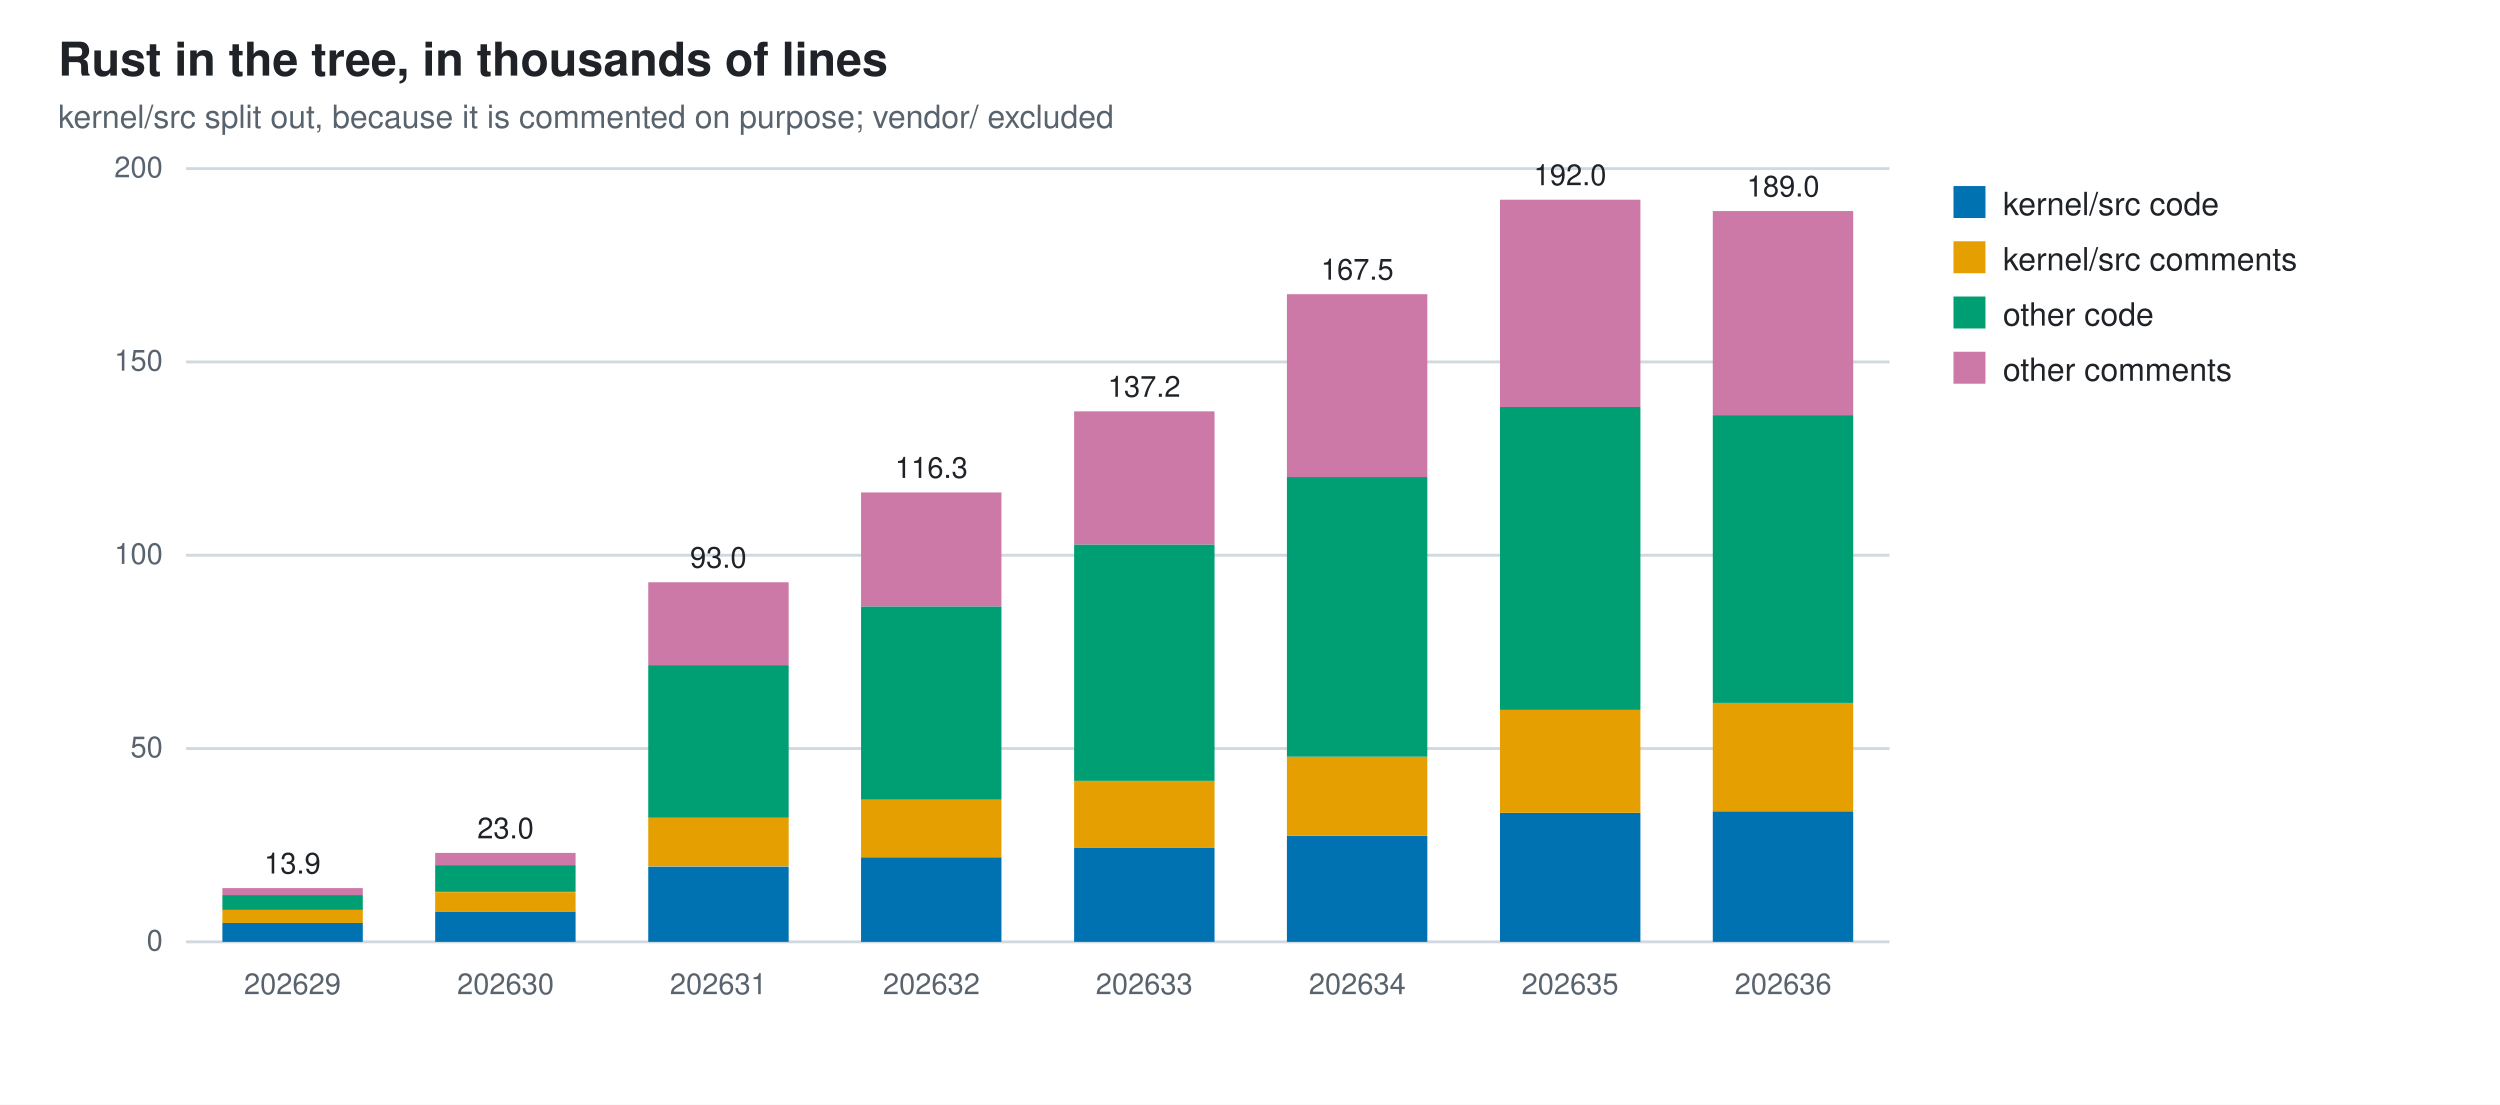
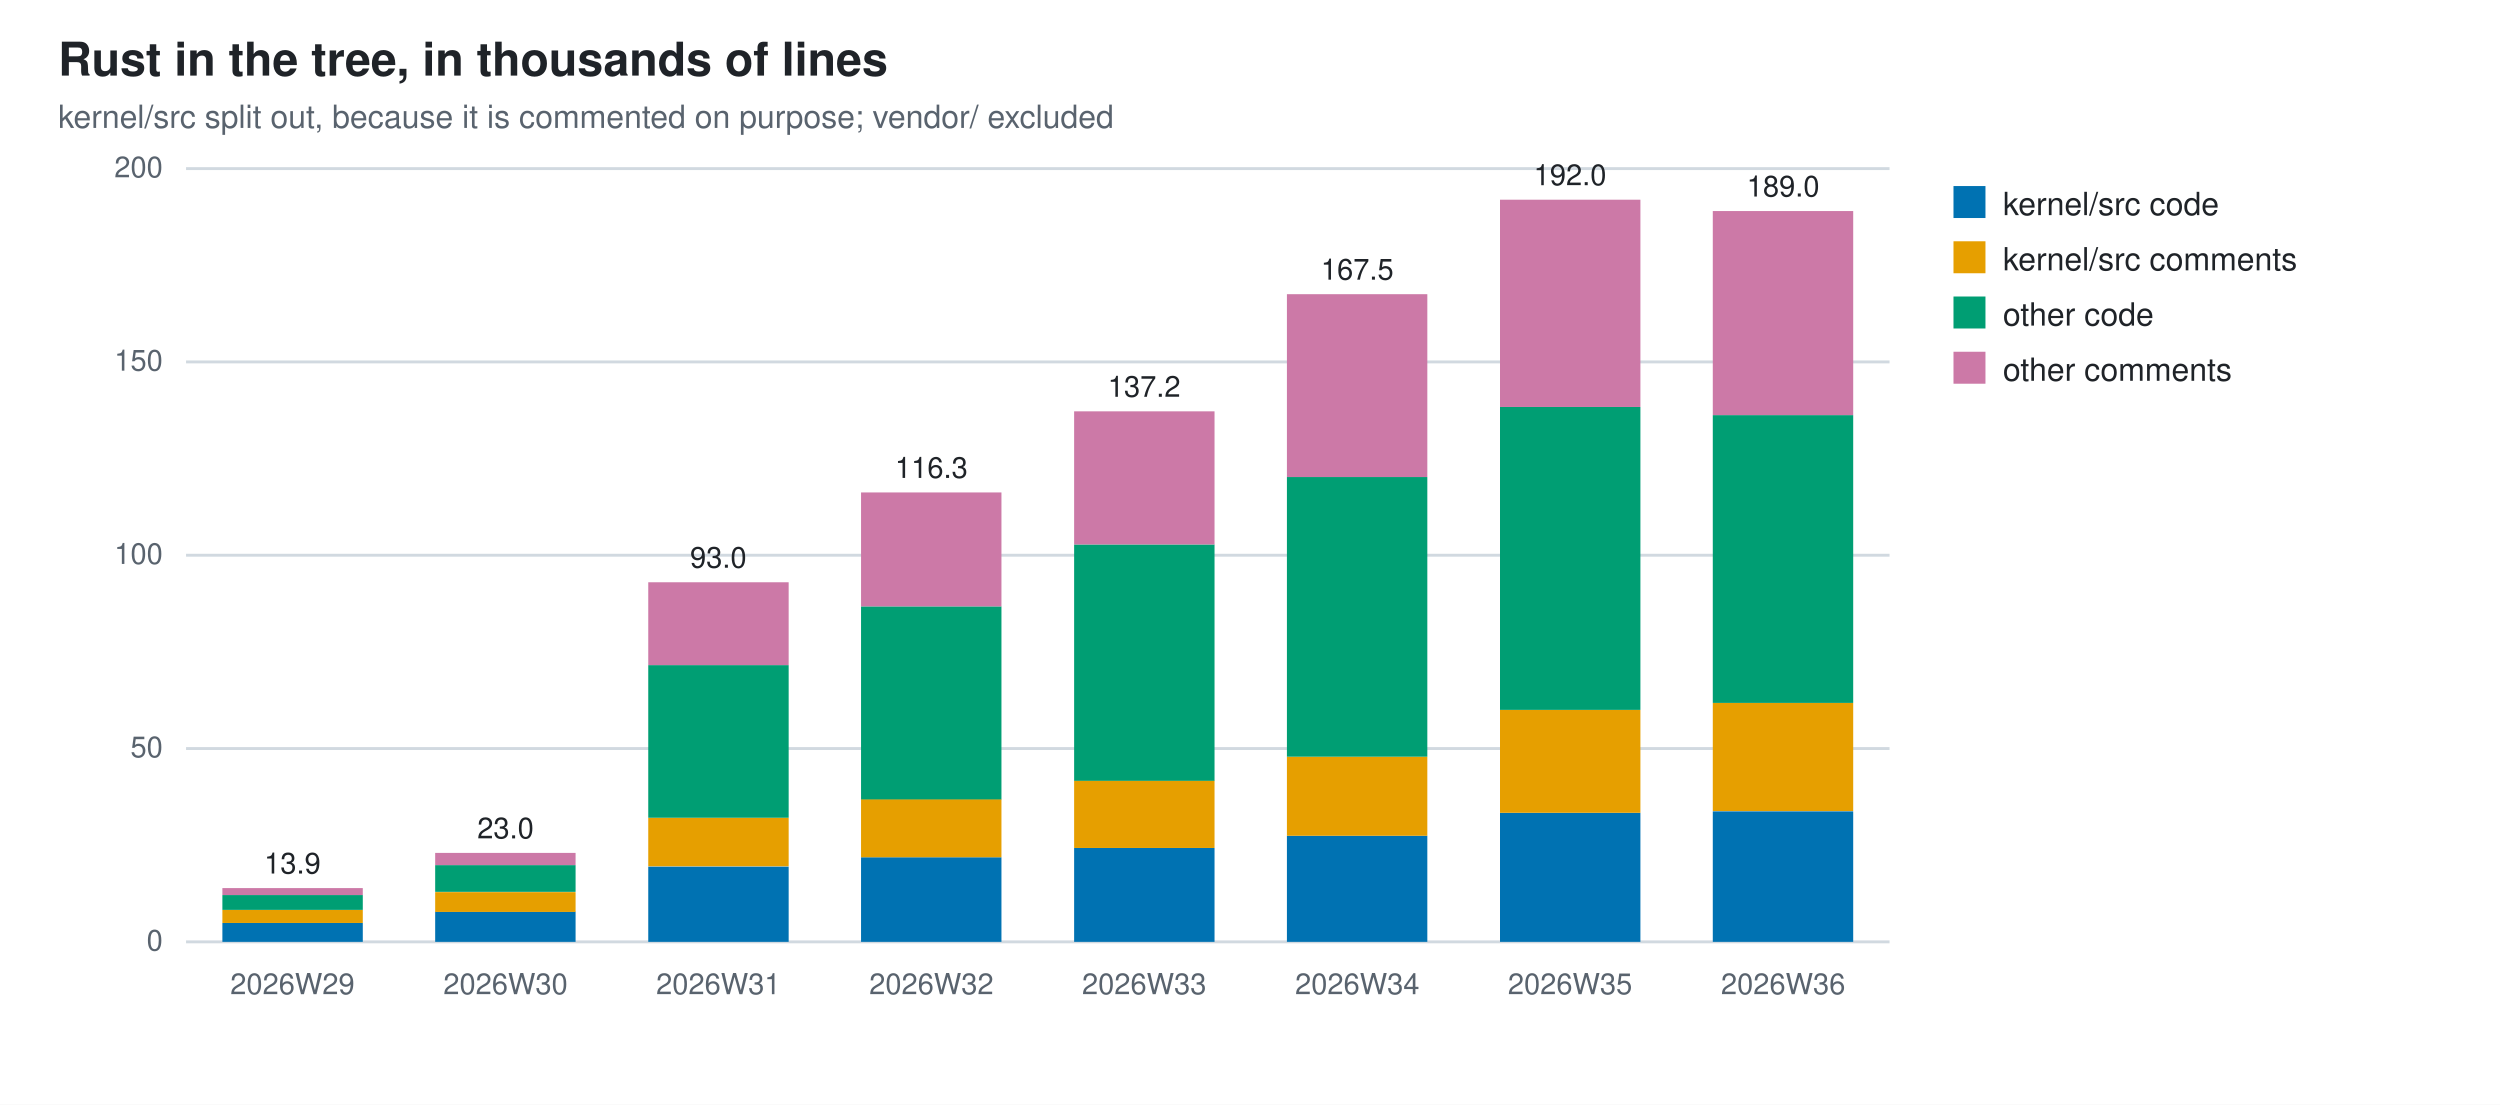
<svg xmlns="http://www.w3.org/2000/svg" width="860" height="380" viewBox="0 0 860 380" role="img" aria-label="Rust in the tree, in thousands of lines">
  <style>
  .bg{fill:#ffffff} .fg{fill:#1f2328} .mut{fill:#59636e} .grid{stroke:#d1d9e0}
  @media (prefers-color-scheme: dark){
    .bg{fill:#0d1117} .fg{fill:#e6edf3} .mut{fill:#9198a1} .grid{stroke:#30363d}}
  text{font-family:-apple-system,BlinkMacSystemFont,"Segoe UI",Helvetica,Arial,sans-serif}
</style>
  <rect class="bg" width="860" height="380" />
  <text class="fg" x="20" y="26" font-size="16" font-weight="600">Rust in the tree, in thousands of lines</text>
  <text class="mut" x="20" y="44" font-size="11">kernel/src split out, because it is commented on purpose; vendor/ excluded</text>
  <line class="grid" x1="64" y1="324.0" x2="650.0" y2="324.0" stroke-width="1" />
  <text class="mut" x="56" y="327.0" font-size="10" text-anchor="end">0</text>
  <line class="grid" x1="64" y1="257.5" x2="650.0" y2="257.5" stroke-width="1" />
  <text class="mut" x="56" y="260.5" font-size="10" text-anchor="end">50</text>
  <line class="grid" x1="64" y1="191.0" x2="650.0" y2="191.0" stroke-width="1" />
  <text class="mut" x="56" y="194.0" font-size="10" text-anchor="end">100</text>
  <line class="grid" x1="64" y1="124.5" x2="650.0" y2="124.5" stroke-width="1" />
  <text class="mut" x="56" y="127.5" font-size="10" text-anchor="end">150</text>
  <line class="grid" x1="64" y1="58.0" x2="650.0" y2="58.0" stroke-width="1" />
  <text class="mut" x="56" y="61.0" font-size="10" text-anchor="end">200</text>
  <rect x="76.5" y="317.5" width="48.3" height="6.5" fill="#0072B2" />
  <rect x="76.5" y="313.0" width="48.3" height="4.5" fill="#E69F00" />
  <rect x="76.5" y="307.9" width="48.3" height="5.1" fill="#009E73" />
  <rect x="76.5" y="305.5" width="48.3" height="2.4" fill="#CC79A7" />
-   <text class="mut" x="100.6" y="342" font-size="10" text-anchor="middle">202629</text>
+   <text class="mut" x="100.6" y="342" font-size="10" text-anchor="middle">2026W29</text>
  <text class="fg" x="100.6" y="300.5" font-size="10" text-anchor="middle">13.9</text>
  <rect x="149.7" y="313.6" width="48.3" height="10.4" fill="#0072B2" />
  <rect x="149.7" y="306.9" width="48.3" height="6.8" fill="#E69F00" />
  <rect x="149.7" y="297.6" width="48.3" height="9.2" fill="#009E73" />
  <rect x="149.7" y="293.4" width="48.3" height="4.2" fill="#CC79A7" />
-   <text class="mut" x="173.9" y="342" font-size="10" text-anchor="middle">202630</text>
+   <text class="mut" x="173.9" y="342" font-size="10" text-anchor="middle">2026W30</text>
  <text class="fg" x="173.9" y="288.4" font-size="10" text-anchor="middle">23.0</text>
  <rect x="223.0" y="298.1" width="48.3" height="25.9" fill="#0072B2" />
  <rect x="223.0" y="281.3" width="48.3" height="16.7" fill="#E69F00" />
  <rect x="223.0" y="228.8" width="48.3" height="52.5" fill="#009E73" />
  <rect x="223.0" y="200.3" width="48.3" height="28.5" fill="#CC79A7" />
-   <text class="mut" x="247.1" y="342" font-size="10" text-anchor="middle">202631</text>
+   <text class="mut" x="247.1" y="342" font-size="10" text-anchor="middle">2026W31</text>
  <text class="fg" x="247.1" y="195.3" font-size="10" text-anchor="middle">93.0</text>
  <rect x="296.2" y="294.9" width="48.3" height="29.1" fill="#0072B2" />
  <rect x="296.2" y="274.9" width="48.3" height="20.0" fill="#E69F00" />
  <rect x="296.2" y="208.6" width="48.3" height="66.4" fill="#009E73" />
  <rect x="296.2" y="169.4" width="48.3" height="39.2" fill="#CC79A7" />
-   <text class="mut" x="320.4" y="342" font-size="10" text-anchor="middle">202632</text>
+   <text class="mut" x="320.4" y="342" font-size="10" text-anchor="middle">2026W32</text>
  <text class="fg" x="320.4" y="164.4" font-size="10" text-anchor="middle">116.3</text>
  <rect x="369.5" y="291.7" width="48.3" height="32.3" fill="#0072B2" />
  <rect x="369.5" y="268.5" width="48.3" height="23.2" fill="#E69F00" />
  <rect x="369.5" y="187.3" width="48.3" height="81.3" fill="#009E73" />
  <rect x="369.5" y="141.5" width="48.3" height="45.8" fill="#CC79A7" />
-   <text class="mut" x="393.6" y="342" font-size="10" text-anchor="middle">202633</text>
+   <text class="mut" x="393.6" y="342" font-size="10" text-anchor="middle">2026W33</text>
  <text class="fg" x="393.6" y="136.5" font-size="10" text-anchor="middle">137.2</text>
  <rect x="442.7" y="287.5" width="48.3" height="36.5" fill="#0072B2" />
  <rect x="442.7" y="260.3" width="48.3" height="27.2" fill="#E69F00" />
  <rect x="442.7" y="164.1" width="48.3" height="96.2" fill="#009E73" />
  <rect x="442.7" y="101.2" width="48.3" height="62.9" fill="#CC79A7" />
-   <text class="mut" x="466.9" y="342" font-size="10" text-anchor="middle">202634</text>
+   <text class="mut" x="466.9" y="342" font-size="10" text-anchor="middle">2026W34</text>
  <text class="fg" x="466.9" y="96.2" font-size="10" text-anchor="middle">167.5</text>
  <rect x="516.0" y="279.6" width="48.3" height="44.4" fill="#0072B2" />
  <rect x="516.0" y="244.2" width="48.3" height="35.4" fill="#E69F00" />
  <rect x="516.0" y="140.0" width="48.3" height="104.2" fill="#009E73" />
  <rect x="516.0" y="68.7" width="48.3" height="71.3" fill="#CC79A7" />
-   <text class="mut" x="540.1" y="342" font-size="10" text-anchor="middle">202635</text>
+   <text class="mut" x="540.1" y="342" font-size="10" text-anchor="middle">2026W35</text>
  <text class="fg" x="540.1" y="63.7" font-size="10" text-anchor="middle">192.0</text>
  <rect x="589.2" y="279.1" width="48.3" height="44.9" fill="#0072B2" />
  <rect x="589.2" y="241.8" width="48.3" height="37.2" fill="#E69F00" />
  <rect x="589.2" y="142.8" width="48.3" height="99.0" fill="#009E73" />
  <rect x="589.2" y="72.6" width="48.3" height="70.2" fill="#CC79A7" />
-   <text class="mut" x="613.4" y="342" font-size="10" text-anchor="middle">202636</text>
+   <text class="mut" x="613.4" y="342" font-size="10" text-anchor="middle">2026W36</text>
  <text class="fg" x="613.4" y="67.6" font-size="10" text-anchor="middle">189.0</text>
  <rect x="672" y="64" width="11" height="11" fill="#0072B2" />
  <text class="fg" x="689" y="74" font-size="11">kernel/src code</text>
  <rect x="672" y="83" width="11" height="11" fill="#E69F00" />
  <text class="fg" x="689" y="93" font-size="11">kernel/src comments</text>
  <rect x="672" y="102" width="11" height="11" fill="#009E73" />
  <text class="fg" x="689" y="112" font-size="11">other code</text>
  <rect x="672" y="121" width="11" height="11" fill="#CC79A7" />
  <text class="fg" x="689" y="131" font-size="11">other comments</text>
</svg>
